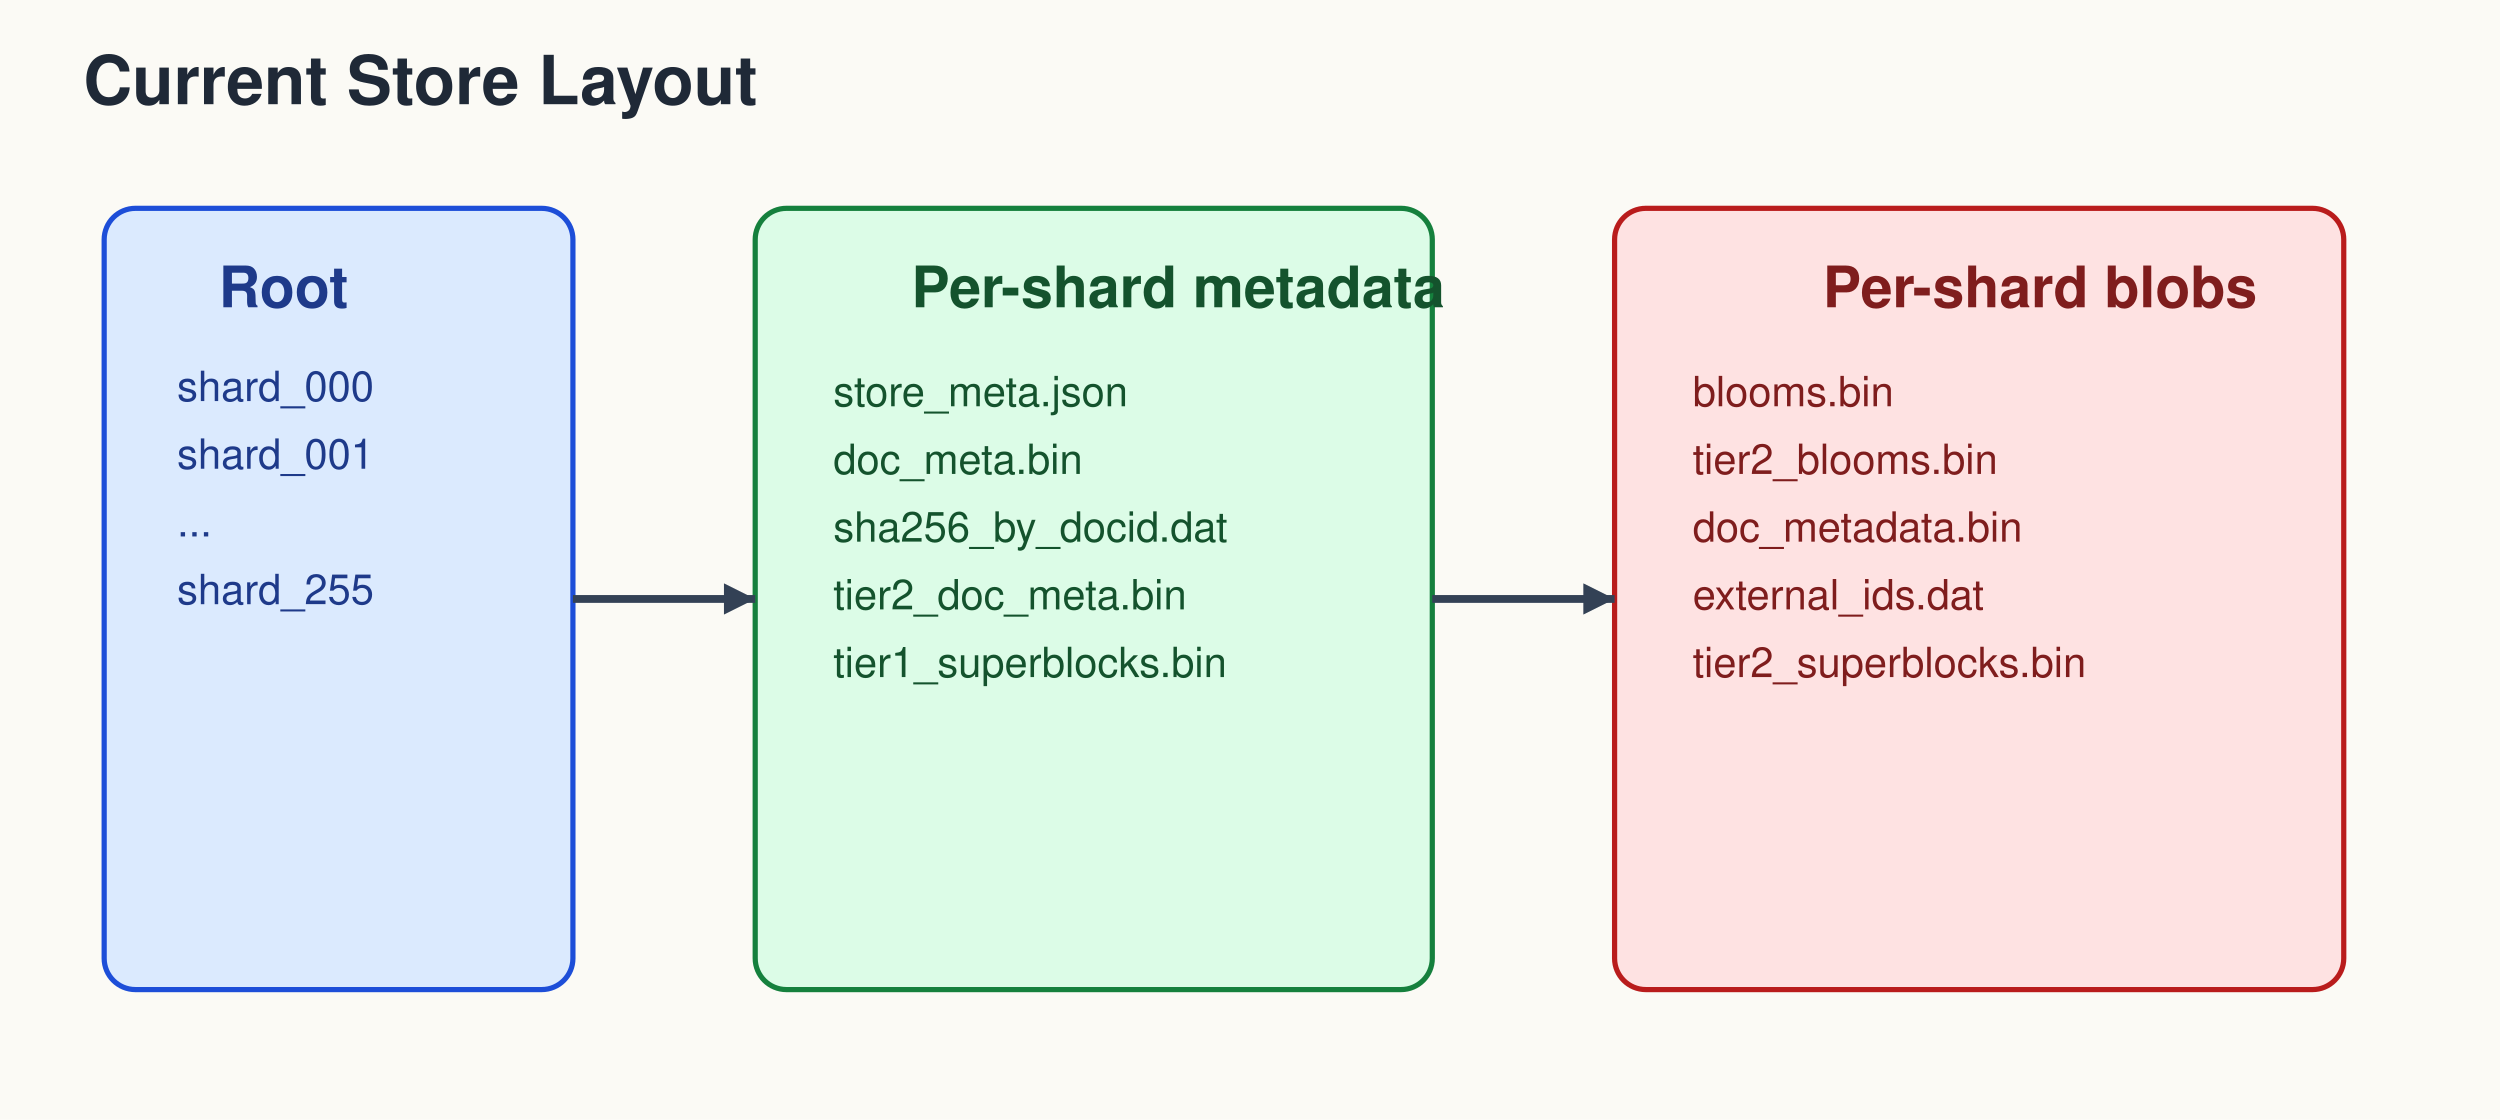
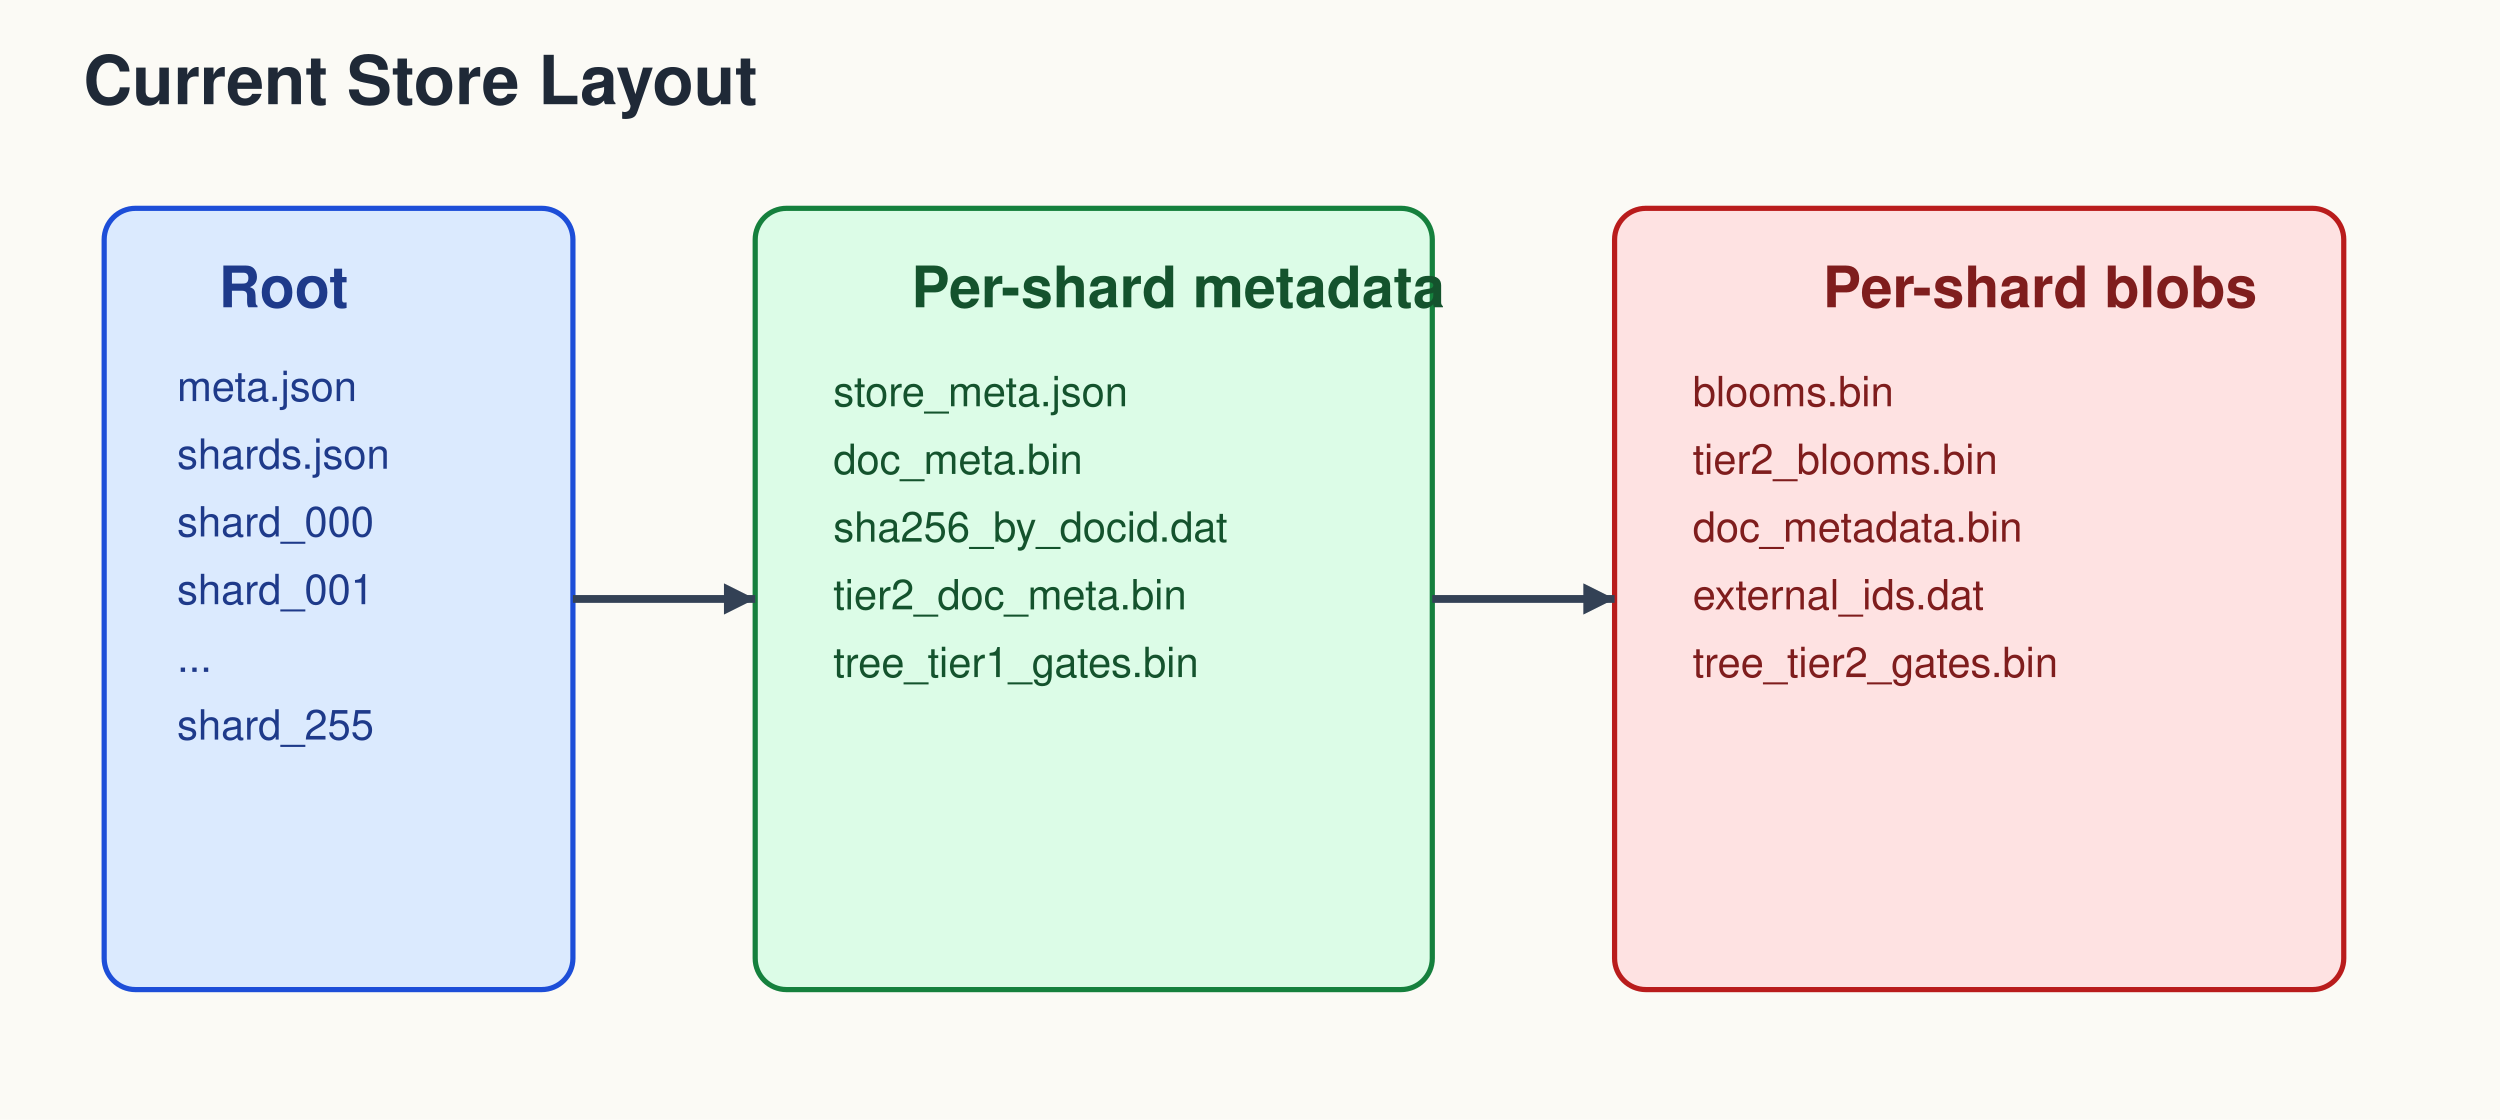
<svg xmlns="http://www.w3.org/2000/svg" width="960" height="430" viewBox="0 0 960 430">
  <rect width="960" height="430" fill="#fbfaf5" />
  <text x="32" y="40" font-family="Helvetica, Arial, sans-serif" font-size="26" font-weight="700" fill="#1f2937">Current Store Layout</text>
  <rect x="40" y="80" width="180" height="300" rx="12" fill="#dbeafe" stroke="#1d4ed8" stroke-width="2" />
  <text x="84" y="118" font-family="Helvetica, Arial, sans-serif" font-size="22" font-weight="700" fill="#1e3a8a">Root</text>
-   <text x="68" y="154" font-family="Helvetica, Arial, sans-serif" font-size="16" fill="#1e3a8a">shard_000</text>
-   <text x="68" y="180" font-family="Helvetica, Arial, sans-serif" font-size="16" fill="#1e3a8a">shard_001</text>
-   <text x="68" y="206" font-family="Helvetica, Arial, sans-serif" font-size="16" fill="#1e3a8a">...</text>
-   <text x="68" y="232" font-family="Helvetica, Arial, sans-serif" font-size="16" fill="#1e3a8a">shard_255</text>
+   <text x="68" y="154" font-family="Helvetica, Arial, sans-serif" font-size="16" fill="#1e3a8a">meta.json</text>
+   <text x="68" y="180" font-family="Helvetica, Arial, sans-serif" font-size="16" fill="#1e3a8a">shards.json</text>
+   <text x="68" y="206" font-family="Helvetica, Arial, sans-serif" font-size="16" fill="#1e3a8a">shard_000</text>
+   <text x="68" y="232" font-family="Helvetica, Arial, sans-serif" font-size="16" fill="#1e3a8a">shard_001</text>
+   <text x="68" y="258" font-family="Helvetica, Arial, sans-serif" font-size="16" fill="#1e3a8a">...</text>
+   <text x="68" y="284" font-family="Helvetica, Arial, sans-serif" font-size="16" fill="#1e3a8a">shard_255</text>
  <rect x="290" y="80" width="260" height="300" rx="12" fill="#dcfce7" stroke="#15803d" stroke-width="2" />
  <text x="350" y="118" font-family="Helvetica, Arial, sans-serif" font-size="22" font-weight="700" fill="#14532d">Per-shard metadata</text>
  <text x="320" y="156" font-family="Helvetica, Arial, sans-serif" font-size="16" fill="#14532d">store_meta.json</text>
  <text x="320" y="182" font-family="Helvetica, Arial, sans-serif" font-size="16" fill="#14532d">doc_meta.bin</text>
  <text x="320" y="208" font-family="Helvetica, Arial, sans-serif" font-size="16" fill="#14532d">sha256_by_docid.dat</text>
  <text x="320" y="234" font-family="Helvetica, Arial, sans-serif" font-size="16" fill="#14532d">tier2_doc_meta.bin</text>
-   <text x="320" y="260" font-family="Helvetica, Arial, sans-serif" font-size="16" fill="#14532d">tier1_superblocks.bin</text>
+   <text x="320" y="260" font-family="Helvetica, Arial, sans-serif" font-size="16" fill="#14532d">tree_tier1_gates.bin</text>
  <rect x="620" y="80" width="280" height="300" rx="12" fill="#fee2e2" stroke="#b91c1c" stroke-width="2" />
  <text x="700" y="118" font-family="Helvetica, Arial, sans-serif" font-size="22" font-weight="700" fill="#7f1d1d">Per-shard blobs</text>
  <text x="650" y="156" font-family="Helvetica, Arial, sans-serif" font-size="16" fill="#7f1d1d">blooms.bin</text>
  <text x="650" y="182" font-family="Helvetica, Arial, sans-serif" font-size="16" fill="#7f1d1d">tier2_blooms.bin</text>
  <text x="650" y="208" font-family="Helvetica, Arial, sans-serif" font-size="16" fill="#7f1d1d">doc_metadata.bin</text>
  <text x="650" y="234" font-family="Helvetica, Arial, sans-serif" font-size="16" fill="#7f1d1d">external_ids.dat</text>
-   <text x="650" y="260" font-family="Helvetica, Arial, sans-serif" font-size="16" fill="#7f1d1d">tier2_superblocks.bin</text>
+   <text x="650" y="260" font-family="Helvetica, Arial, sans-serif" font-size="16" fill="#7f1d1d">tree_tier2_gates.bin</text>
  <path d="M220 230 H290" stroke="#334155" stroke-width="3" fill="none" />
  <polygon points="290,230 278,224 278,236" fill="#334155" />
  <path d="M550 230 H620" stroke="#334155" stroke-width="3" fill="none" />
  <polygon points="620,230 608,224 608,236" fill="#334155" />
</svg>
